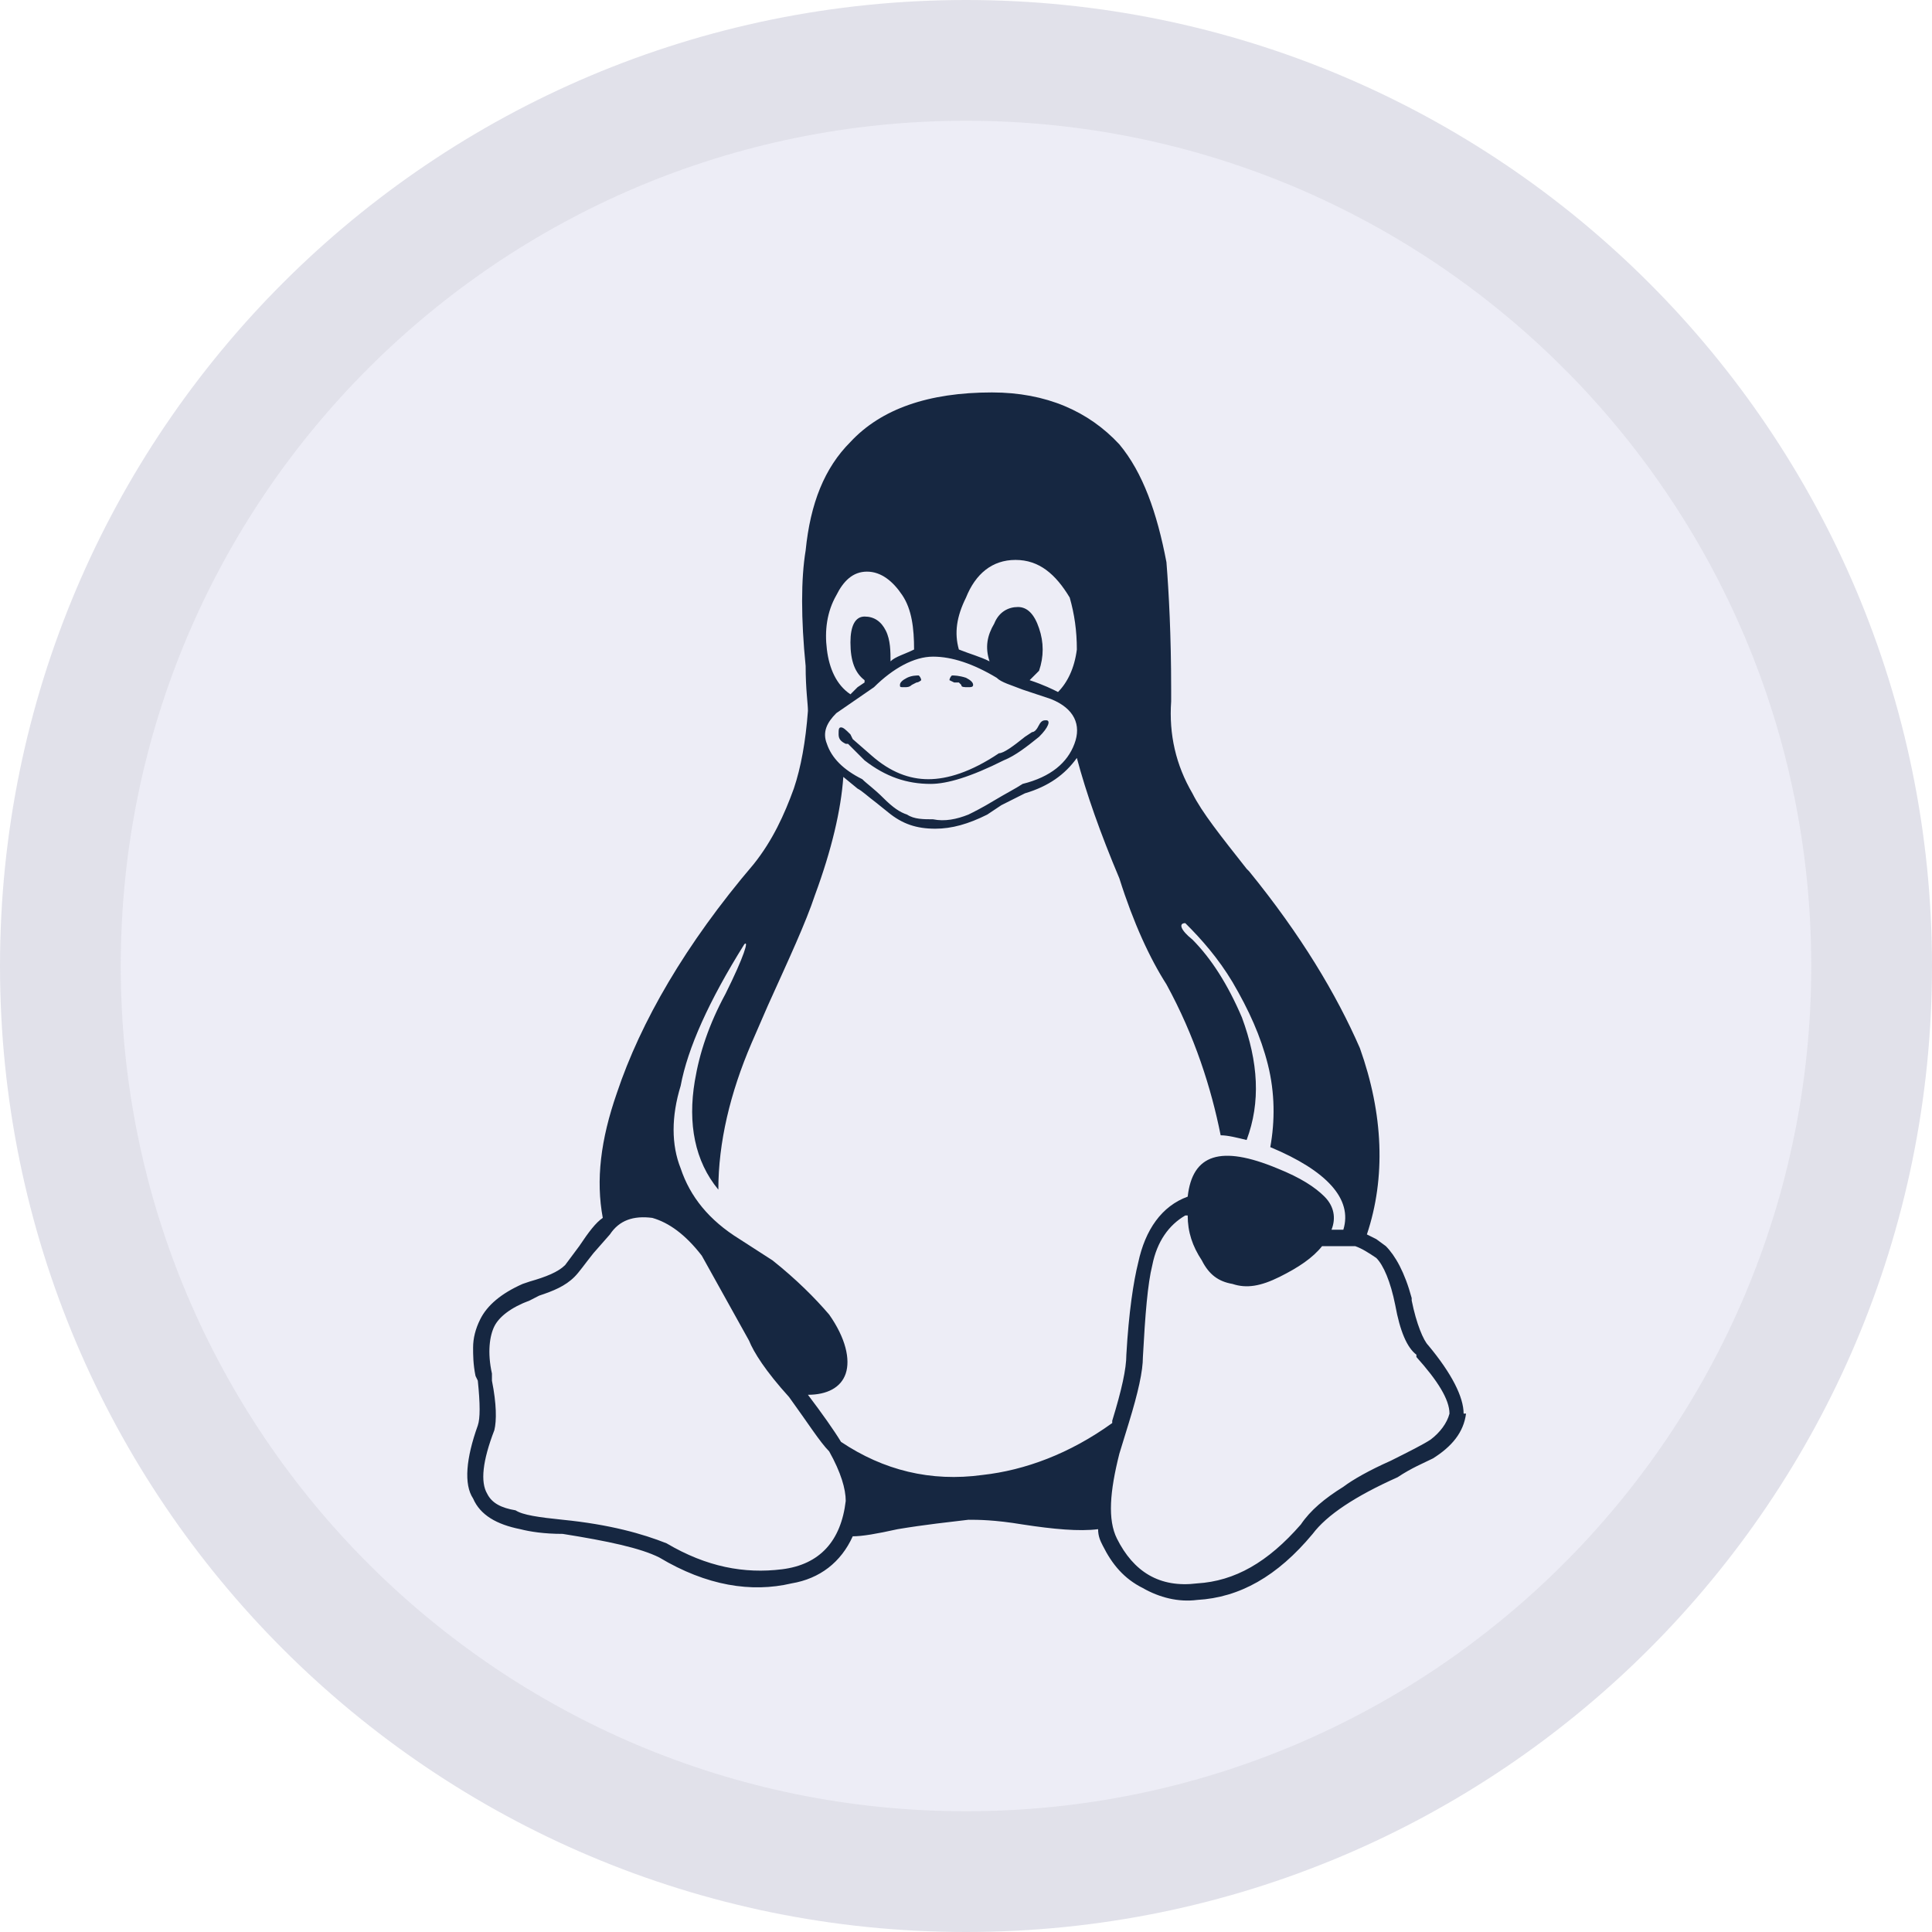
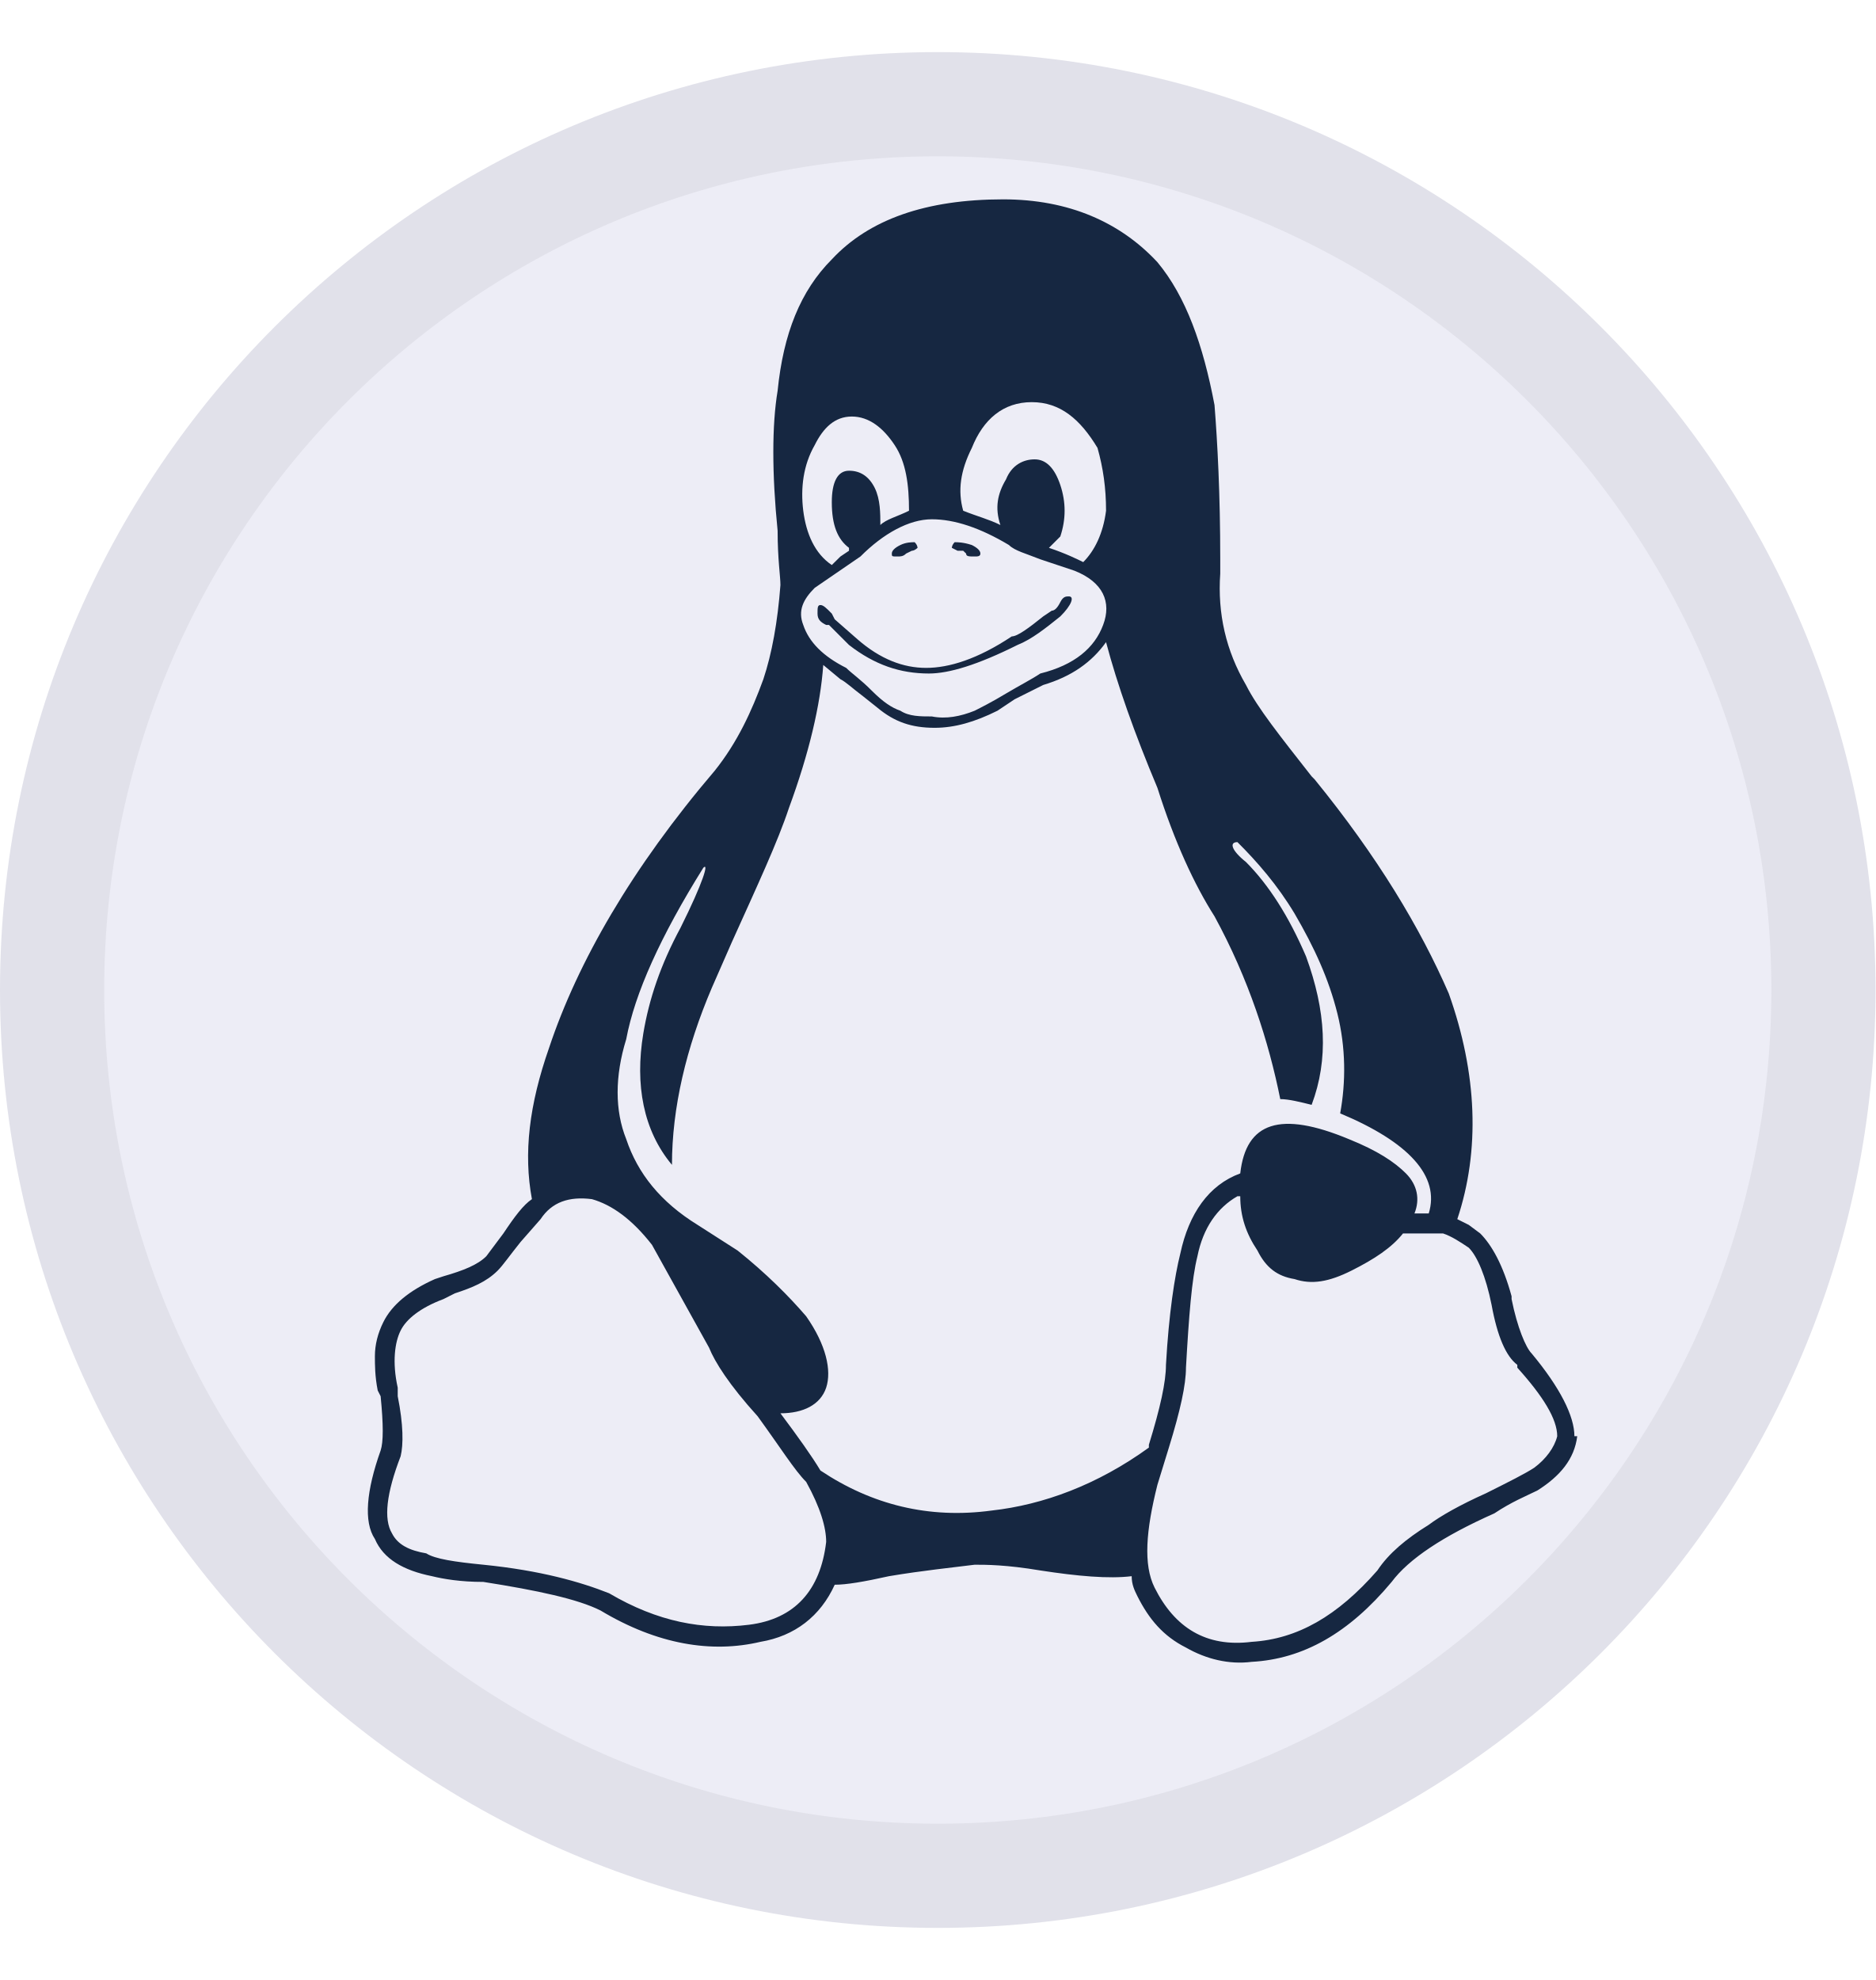
- <svg xmlns="http://www.w3.org/2000/svg" width="16" height="16" viewBox="0 0 16 16" fill="none">
-   <circle cx="8" cy="8" r="7.5" fill="#EDEDF6" stroke="#E1E1EA" />
-   <path d="M7.453 5.672C7.453 5.691 7.453 5.691 7.492 5.691C7.512 5.691 7.531 5.691 7.551 5.672L7.59 5.652C7.609 5.652 7.629 5.633 7.629 5.633C7.629 5.633 7.629 5.613 7.609 5.594C7.59 5.594 7.551 5.594 7.512 5.613C7.473 5.633 7.453 5.652 7.453 5.672ZM7.941 5.652H7.902L7.863 5.633C7.863 5.633 7.863 5.613 7.883 5.594C7.902 5.594 7.941 5.594 8 5.613C8.039 5.633 8.059 5.652 8.059 5.672C8.059 5.691 8.039 5.691 8.02 5.691C7.98 5.691 7.961 5.691 7.961 5.672L7.941 5.652ZM12.141 11.707H12.121C12.121 11.57 12.023 11.375 11.828 11.141C11.789 11.102 11.73 10.965 11.691 10.77V10.75C11.633 10.535 11.555 10.399 11.477 10.32L11.398 10.262L11.32 10.223C11.477 9.754 11.457 9.227 11.262 8.68C11.066 8.231 10.773 7.742 10.344 7.215L10.324 7.195C10.109 6.922 9.953 6.727 9.875 6.57C9.738 6.336 9.68 6.082 9.699 5.809V5.711C9.699 5.262 9.68 4.91 9.66 4.656C9.582 4.246 9.465 3.914 9.27 3.68C9.016 3.406 8.664 3.25 8.215 3.25C7.688 3.25 7.297 3.387 7.043 3.66C6.828 3.875 6.711 4.168 6.672 4.559C6.633 4.793 6.633 5.125 6.672 5.516C6.672 5.711 6.691 5.828 6.691 5.887C6.672 6.141 6.633 6.356 6.574 6.531C6.496 6.746 6.398 6.961 6.242 7.156C5.676 7.82 5.305 8.465 5.109 9.051C4.973 9.441 4.934 9.774 4.992 10.086C4.934 10.125 4.875 10.203 4.797 10.32L4.68 10.477C4.621 10.535 4.523 10.574 4.387 10.613L4.328 10.633C4.152 10.711 4.035 10.809 3.977 10.926C3.938 11.004 3.918 11.082 3.918 11.16C3.918 11.219 3.918 11.297 3.938 11.395L3.957 11.434C3.977 11.629 3.977 11.746 3.957 11.805C3.859 12.078 3.84 12.293 3.918 12.41C3.977 12.547 4.113 12.625 4.309 12.664C4.387 12.684 4.504 12.703 4.66 12.703C5.031 12.762 5.305 12.82 5.461 12.899L5.5 12.84L5.461 12.899C5.852 13.133 6.223 13.191 6.555 13.113C6.789 13.074 6.965 12.938 7.062 12.723C7.141 12.723 7.258 12.703 7.434 12.664C7.668 12.625 7.863 12.605 8.02 12.586C8.098 12.586 8.234 12.586 8.469 12.625C8.723 12.664 8.938 12.684 9.094 12.664C9.094 12.723 9.113 12.762 9.133 12.801C9.211 12.957 9.309 13.074 9.465 13.152C9.602 13.23 9.758 13.27 9.914 13.25C10.266 13.23 10.578 13.055 10.871 12.703L10.812 12.664L10.871 12.703C10.988 12.547 11.223 12.391 11.574 12.234C11.691 12.156 11.789 12.117 11.867 12.078C12.023 11.98 12.121 11.863 12.141 11.707ZM7.941 5.379C7.902 5.242 7.922 5.106 8 4.949C8.078 4.754 8.215 4.637 8.41 4.637C8.605 4.637 8.742 4.754 8.859 4.949C8.898 5.086 8.918 5.223 8.918 5.379C8.898 5.535 8.84 5.652 8.762 5.731C8.723 5.711 8.645 5.672 8.527 5.633L8.547 5.613L8.605 5.555C8.645 5.438 8.645 5.32 8.605 5.203C8.566 5.086 8.508 5.027 8.43 5.027C8.352 5.027 8.273 5.066 8.234 5.164C8.176 5.262 8.156 5.359 8.195 5.477C8.117 5.438 8.039 5.418 7.941 5.379ZM7.043 5.75C6.926 5.672 6.867 5.535 6.848 5.379C6.828 5.223 6.848 5.066 6.926 4.93C6.984 4.813 7.062 4.734 7.18 4.734C7.297 4.734 7.395 4.813 7.473 4.93C7.551 5.047 7.57 5.203 7.57 5.379C7.492 5.418 7.414 5.438 7.375 5.477C7.375 5.399 7.375 5.301 7.336 5.223C7.297 5.145 7.238 5.106 7.16 5.106C7.082 5.106 7.043 5.184 7.043 5.32C7.043 5.477 7.082 5.574 7.16 5.633V5.652L7.102 5.691C7.062 5.731 7.043 5.75 7.043 5.75ZM6.848 6.16C6.809 6.063 6.848 5.984 6.926 5.906L7.238 5.691C7.395 5.535 7.57 5.438 7.727 5.438C7.883 5.438 8.059 5.496 8.254 5.613C8.293 5.652 8.371 5.672 8.469 5.711L8.703 5.789C8.898 5.867 8.957 6.004 8.898 6.16C8.84 6.316 8.703 6.434 8.469 6.492C8.41 6.531 8.332 6.57 8.234 6.629C8.137 6.688 8.059 6.727 8.02 6.746C7.922 6.785 7.824 6.805 7.727 6.785C7.648 6.785 7.57 6.785 7.512 6.746C7.453 6.727 7.395 6.688 7.316 6.609C7.238 6.531 7.18 6.492 7.141 6.453C6.984 6.375 6.887 6.277 6.848 6.16ZM6.203 11.102C6.242 11.199 6.34 11.355 6.535 11.57C6.691 11.785 6.789 11.941 6.867 12.02C6.965 12.195 7.004 12.332 7.004 12.43C6.965 12.762 6.789 12.957 6.477 12.996C6.164 13.035 5.852 12.977 5.52 12.781C5.324 12.703 5.051 12.625 4.66 12.586C4.465 12.566 4.328 12.547 4.27 12.508C4.152 12.488 4.074 12.449 4.035 12.371C3.977 12.274 3.996 12.098 4.094 11.844C4.113 11.766 4.113 11.629 4.074 11.434V11.375C4.035 11.199 4.055 11.063 4.094 10.984C4.133 10.906 4.23 10.828 4.387 10.77L4.465 10.73C4.582 10.691 4.68 10.652 4.758 10.574C4.797 10.535 4.836 10.477 4.914 10.379L5.051 10.223C5.129 10.105 5.246 10.066 5.402 10.086C5.539 10.125 5.676 10.223 5.812 10.399L6.203 11.102ZM9.211 11.785C8.859 12.039 8.488 12.176 8.137 12.215C7.707 12.274 7.316 12.176 6.965 11.941C6.906 11.844 6.809 11.707 6.691 11.551C6.848 11.551 6.965 11.492 7.004 11.375C7.043 11.258 7.004 11.082 6.867 10.887C6.75 10.75 6.594 10.594 6.398 10.438L6.125 10.262C5.871 10.105 5.715 9.91 5.637 9.676C5.559 9.481 5.559 9.246 5.637 8.992C5.695 8.68 5.871 8.289 6.164 7.82C6.203 7.781 6.164 7.918 6.008 8.231C5.871 8.484 5.793 8.719 5.754 8.953C5.695 9.305 5.754 9.617 5.949 9.852C5.949 9.461 6.047 9.051 6.223 8.641L6.359 8.328C6.535 7.938 6.672 7.645 6.75 7.41C6.887 7.039 6.965 6.707 6.984 6.434L7.102 6.531C7.141 6.551 7.18 6.59 7.258 6.649L7.355 6.727C7.473 6.824 7.59 6.863 7.746 6.863C7.883 6.863 8.02 6.824 8.176 6.746L8.293 6.668C8.371 6.629 8.449 6.59 8.488 6.57C8.684 6.512 8.82 6.414 8.918 6.277C8.996 6.57 9.113 6.902 9.27 7.274C9.387 7.645 9.523 7.938 9.66 8.152C9.895 8.582 10.031 9.012 10.109 9.402C10.168 9.402 10.246 9.422 10.324 9.441C10.441 9.129 10.422 8.797 10.285 8.426C10.168 8.152 10.031 7.938 9.875 7.781C9.777 7.703 9.758 7.645 9.816 7.645C9.953 7.781 10.09 7.938 10.207 8.133C10.344 8.367 10.441 8.582 10.5 8.816C10.559 9.051 10.559 9.285 10.52 9.5C10.988 9.695 11.203 9.93 11.125 10.184H11.027C11.066 10.086 11.047 9.988 10.969 9.91C10.891 9.832 10.773 9.754 10.578 9.676C10.109 9.481 9.875 9.559 9.836 9.91C9.621 9.988 9.484 10.184 9.426 10.457C9.387 10.613 9.348 10.867 9.328 11.219C9.328 11.336 9.289 11.512 9.211 11.766V11.785ZM11.73 11.219V11.238C11.906 11.434 12.004 11.59 12.004 11.707C11.984 11.785 11.926 11.863 11.848 11.922C11.789 11.961 11.672 12.02 11.516 12.098C11.34 12.176 11.203 12.254 11.125 12.313C10.969 12.41 10.852 12.508 10.773 12.625C10.5 12.938 10.227 13.094 9.914 13.113C9.602 13.152 9.387 13.016 9.25 12.742C9.172 12.586 9.191 12.352 9.27 12.039L9.348 11.785C9.426 11.531 9.465 11.355 9.465 11.238C9.484 10.887 9.504 10.633 9.543 10.477C9.582 10.281 9.68 10.145 9.816 10.066H9.836C9.836 10.203 9.875 10.32 9.953 10.438C10.012 10.555 10.09 10.613 10.207 10.633C10.324 10.672 10.441 10.652 10.598 10.574C10.754 10.496 10.871 10.418 10.949 10.32H10.988C11.086 10.32 11.164 10.32 11.223 10.32C11.281 10.34 11.34 10.379 11.398 10.418C11.457 10.477 11.516 10.613 11.555 10.809C11.594 11.024 11.652 11.16 11.73 11.219ZM7.004 6.16C6.965 6.141 6.945 6.121 6.945 6.082C6.945 6.043 6.945 6.024 6.965 6.024C6.984 6.024 7.004 6.043 7.043 6.082L7.062 6.121L7.219 6.258C7.375 6.395 7.531 6.453 7.688 6.453C7.844 6.453 8.039 6.395 8.273 6.238C8.312 6.238 8.391 6.18 8.488 6.102L8.547 6.063C8.566 6.063 8.586 6.043 8.605 6.004C8.625 5.965 8.645 5.965 8.664 5.965C8.703 5.965 8.684 6.024 8.605 6.102C8.508 6.18 8.41 6.258 8.312 6.297C8.039 6.434 7.844 6.492 7.707 6.492C7.512 6.492 7.336 6.434 7.16 6.297L7.023 6.16H7.004Z" fill="#162741" />
+ <svg xmlns="http://www.w3.org/2000/svg" width="18" height="19" viewBox="0 0 18 19" fill="none">
+   <circle cx="9" cy="9.5" r="8.5" fill="#EDEDF6" stroke="#E1E1EA" />
+   <path d="M8.559 5.312C8.559 5.34 8.559 5.34 8.614 5.34C8.641 5.34 8.669 5.34 8.696 5.312L8.751 5.285C8.778 5.285 8.806 5.257 8.806 5.257C8.806 5.257 8.806 5.23 8.778 5.203C8.751 5.203 8.696 5.203 8.641 5.23C8.586 5.257 8.559 5.285 8.559 5.312ZM9.244 5.285H9.19L9.135 5.257C9.135 5.257 9.135 5.23 9.162 5.203C9.19 5.203 9.244 5.203 9.327 5.23C9.381 5.257 9.409 5.285 9.409 5.312C9.409 5.34 9.381 5.34 9.354 5.34C9.299 5.34 9.272 5.34 9.272 5.312L9.244 5.285ZM15.137 13.782H15.11C15.11 13.59 14.973 13.316 14.699 12.987C14.644 12.932 14.562 12.74 14.507 12.466V12.439C14.425 12.137 14.315 11.945 14.206 11.836L14.096 11.754L13.986 11.699C14.206 11.041 14.178 10.301 13.904 9.533C13.63 8.903 13.219 8.218 12.616 7.478L12.588 7.45C12.287 7.066 12.068 6.792 11.958 6.573C11.766 6.244 11.684 5.888 11.711 5.504V5.367C11.711 4.737 11.684 4.243 11.656 3.887C11.547 3.311 11.382 2.845 11.108 2.516C10.752 2.133 10.258 1.913 9.628 1.913C8.888 1.913 8.34 2.105 7.983 2.489C7.682 2.791 7.518 3.202 7.463 3.75C7.408 4.079 7.408 4.545 7.463 5.093C7.463 5.367 7.49 5.531 7.49 5.614C7.463 5.97 7.408 6.272 7.326 6.518C7.216 6.82 7.079 7.121 6.86 7.395C6.065 8.327 5.544 9.232 5.27 10.054C5.078 10.602 5.023 11.068 5.105 11.507C5.023 11.562 4.941 11.671 4.831 11.836L4.667 12.055C4.585 12.137 4.448 12.192 4.256 12.247L4.174 12.274C3.927 12.384 3.762 12.521 3.68 12.685C3.625 12.795 3.598 12.905 3.598 13.014C3.598 13.097 3.598 13.206 3.625 13.343L3.653 13.398C3.68 13.672 3.68 13.837 3.653 13.919C3.516 14.303 3.488 14.604 3.598 14.768C3.68 14.96 3.872 15.07 4.146 15.125C4.256 15.152 4.42 15.18 4.639 15.18C5.16 15.262 5.544 15.344 5.763 15.454C6.311 15.783 6.832 15.865 7.298 15.755C7.627 15.7 7.874 15.509 8.011 15.207C8.121 15.207 8.285 15.18 8.532 15.125C8.861 15.07 9.135 15.043 9.354 15.015C9.464 15.015 9.655 15.015 9.984 15.07C10.341 15.125 10.642 15.152 10.861 15.125C10.861 15.207 10.889 15.262 10.916 15.317C11.026 15.536 11.163 15.7 11.382 15.81C11.574 15.92 11.793 15.975 12.013 15.947C12.506 15.92 12.945 15.673 13.356 15.18C13.52 14.96 13.849 14.741 14.342 14.522C14.507 14.412 14.644 14.357 14.754 14.303C14.973 14.165 15.11 14.001 15.137 13.782ZM9.244 4.901C9.19 4.709 9.217 4.517 9.327 4.298C9.436 4.024 9.628 3.859 9.902 3.859C10.176 3.859 10.368 4.024 10.533 4.298C10.587 4.49 10.615 4.682 10.615 4.901C10.587 5.12 10.505 5.285 10.396 5.394C10.341 5.367 10.231 5.312 10.067 5.257L10.176 5.148C10.231 4.983 10.231 4.819 10.176 4.654C10.121 4.49 10.039 4.408 9.93 4.408C9.82 4.408 9.71 4.463 9.655 4.6C9.573 4.737 9.546 4.874 9.601 5.038C9.491 4.983 9.381 4.956 9.244 4.901ZM7.983 5.422C7.819 5.312 7.737 5.12 7.709 4.901C7.682 4.682 7.709 4.463 7.819 4.271C7.901 4.106 8.011 3.997 8.175 3.997C8.34 3.997 8.477 4.106 8.586 4.271C8.696 4.435 8.724 4.654 8.724 4.901C8.614 4.956 8.504 4.983 8.449 5.038C8.449 4.928 8.449 4.791 8.395 4.682C8.34 4.572 8.258 4.517 8.148 4.517C8.038 4.517 7.983 4.627 7.983 4.819C7.983 5.038 8.038 5.175 8.148 5.257V5.285L8.066 5.34C8.011 5.394 7.983 5.422 7.983 5.422ZM7.709 5.997C7.655 5.86 7.709 5.751 7.819 5.641L8.258 5.34C8.477 5.12 8.724 4.983 8.943 4.983C9.162 4.983 9.409 5.066 9.683 5.23C9.738 5.285 9.847 5.312 9.984 5.367L10.313 5.477C10.587 5.586 10.67 5.778 10.587 5.997C10.505 6.217 10.313 6.381 9.984 6.463C9.902 6.518 9.793 6.573 9.655 6.655C9.518 6.738 9.409 6.792 9.354 6.82C9.217 6.875 9.08 6.902 8.943 6.875C8.833 6.875 8.724 6.875 8.641 6.82C8.559 6.792 8.477 6.738 8.367 6.628C8.258 6.518 8.175 6.463 8.121 6.409C7.901 6.299 7.764 6.162 7.709 5.997ZM6.805 12.932C6.86 13.069 6.997 13.288 7.271 13.59C7.49 13.891 7.627 14.111 7.737 14.22C7.874 14.467 7.929 14.659 7.929 14.796C7.874 15.262 7.627 15.536 7.189 15.591C6.75 15.646 6.311 15.563 5.846 15.289C5.571 15.18 5.188 15.07 4.639 15.015C4.365 14.988 4.174 14.96 4.091 14.906C3.927 14.878 3.817 14.823 3.762 14.714C3.68 14.577 3.708 14.33 3.845 13.974C3.872 13.864 3.872 13.672 3.817 13.398V13.316C3.762 13.069 3.79 12.877 3.845 12.768C3.899 12.658 4.036 12.548 4.256 12.466L4.365 12.411C4.53 12.357 4.667 12.302 4.777 12.192C4.831 12.137 4.886 12.055 4.996 11.918L5.188 11.699C5.297 11.534 5.462 11.479 5.681 11.507C5.873 11.562 6.065 11.699 6.257 11.945L6.805 12.932ZM11.026 13.891C10.533 14.248 10.012 14.44 9.518 14.495C8.915 14.577 8.367 14.44 7.874 14.111C7.792 13.974 7.655 13.782 7.49 13.562C7.709 13.562 7.874 13.48 7.929 13.316C7.983 13.151 7.929 12.905 7.737 12.631C7.572 12.439 7.353 12.219 7.079 12L6.695 11.754C6.339 11.534 6.12 11.26 6.01 10.931C5.9 10.657 5.9 10.328 6.01 9.972C6.092 9.533 6.339 8.985 6.75 8.327C6.805 8.272 6.75 8.464 6.531 8.903C6.339 9.259 6.229 9.588 6.174 9.917C6.092 10.41 6.174 10.849 6.449 11.178C6.449 10.63 6.586 10.054 6.832 9.478L7.024 9.04C7.271 8.492 7.463 8.081 7.572 7.752C7.764 7.231 7.874 6.765 7.901 6.381L8.066 6.518C8.121 6.546 8.175 6.6 8.285 6.683L8.422 6.792C8.586 6.929 8.751 6.984 8.97 6.984C9.162 6.984 9.354 6.929 9.573 6.82L9.738 6.71C9.847 6.655 9.957 6.6 10.012 6.573C10.286 6.491 10.478 6.354 10.615 6.162C10.724 6.573 10.889 7.039 11.108 7.56C11.273 8.081 11.464 8.492 11.656 8.793C11.985 9.396 12.177 9.999 12.287 10.547C12.369 10.547 12.479 10.575 12.588 10.602C12.753 10.164 12.725 9.698 12.534 9.177C12.369 8.793 12.177 8.492 11.958 8.272C11.821 8.163 11.793 8.081 11.876 8.081C12.068 8.272 12.259 8.492 12.424 8.766C12.616 9.095 12.753 9.396 12.835 9.725C12.917 10.054 12.917 10.383 12.862 10.684C13.52 10.959 13.822 11.287 13.712 11.644H13.575C13.63 11.507 13.602 11.37 13.493 11.26C13.383 11.15 13.219 11.041 12.945 10.931C12.287 10.657 11.958 10.767 11.903 11.26C11.602 11.37 11.41 11.644 11.328 12.028C11.273 12.247 11.218 12.603 11.19 13.097C11.19 13.261 11.136 13.508 11.026 13.864V13.891ZM14.562 13.097V13.124C14.809 13.398 14.945 13.617 14.945 13.782C14.918 13.891 14.836 14.001 14.726 14.083C14.644 14.138 14.48 14.22 14.26 14.33C14.014 14.44 13.822 14.549 13.712 14.632C13.493 14.768 13.328 14.906 13.219 15.07C12.835 15.509 12.451 15.728 12.013 15.755C11.574 15.81 11.273 15.618 11.081 15.235C10.971 15.015 10.998 14.686 11.108 14.248L11.218 13.891C11.328 13.535 11.382 13.288 11.382 13.124C11.41 12.631 11.437 12.274 11.492 12.055C11.547 11.781 11.684 11.589 11.876 11.479H11.903C11.903 11.671 11.958 11.836 12.068 12C12.15 12.165 12.259 12.247 12.424 12.274C12.588 12.329 12.753 12.302 12.972 12.192C13.191 12.082 13.356 11.973 13.465 11.836H13.52C13.657 11.836 13.767 11.836 13.849 11.836C13.931 11.863 14.014 11.918 14.096 11.973C14.178 12.055 14.26 12.247 14.315 12.521C14.37 12.822 14.452 13.014 14.562 13.097ZM7.929 5.997C7.874 5.97 7.846 5.943 7.846 5.888C7.846 5.833 7.846 5.806 7.874 5.806C7.901 5.806 7.929 5.833 7.983 5.888L8.011 5.943L8.23 6.135C8.449 6.326 8.669 6.409 8.888 6.409C9.107 6.409 9.381 6.326 9.71 6.107C9.765 6.107 9.875 6.025 10.012 5.915L10.094 5.86C10.121 5.86 10.149 5.833 10.176 5.778C10.204 5.723 10.231 5.723 10.258 5.723C10.313 5.723 10.286 5.806 10.176 5.915C10.039 6.025 9.902 6.135 9.765 6.189C9.381 6.381 9.107 6.463 8.915 6.463C8.641 6.463 8.395 6.381 8.148 6.189L7.956 5.997H7.929Z" fill="#162741" />
</svg>
